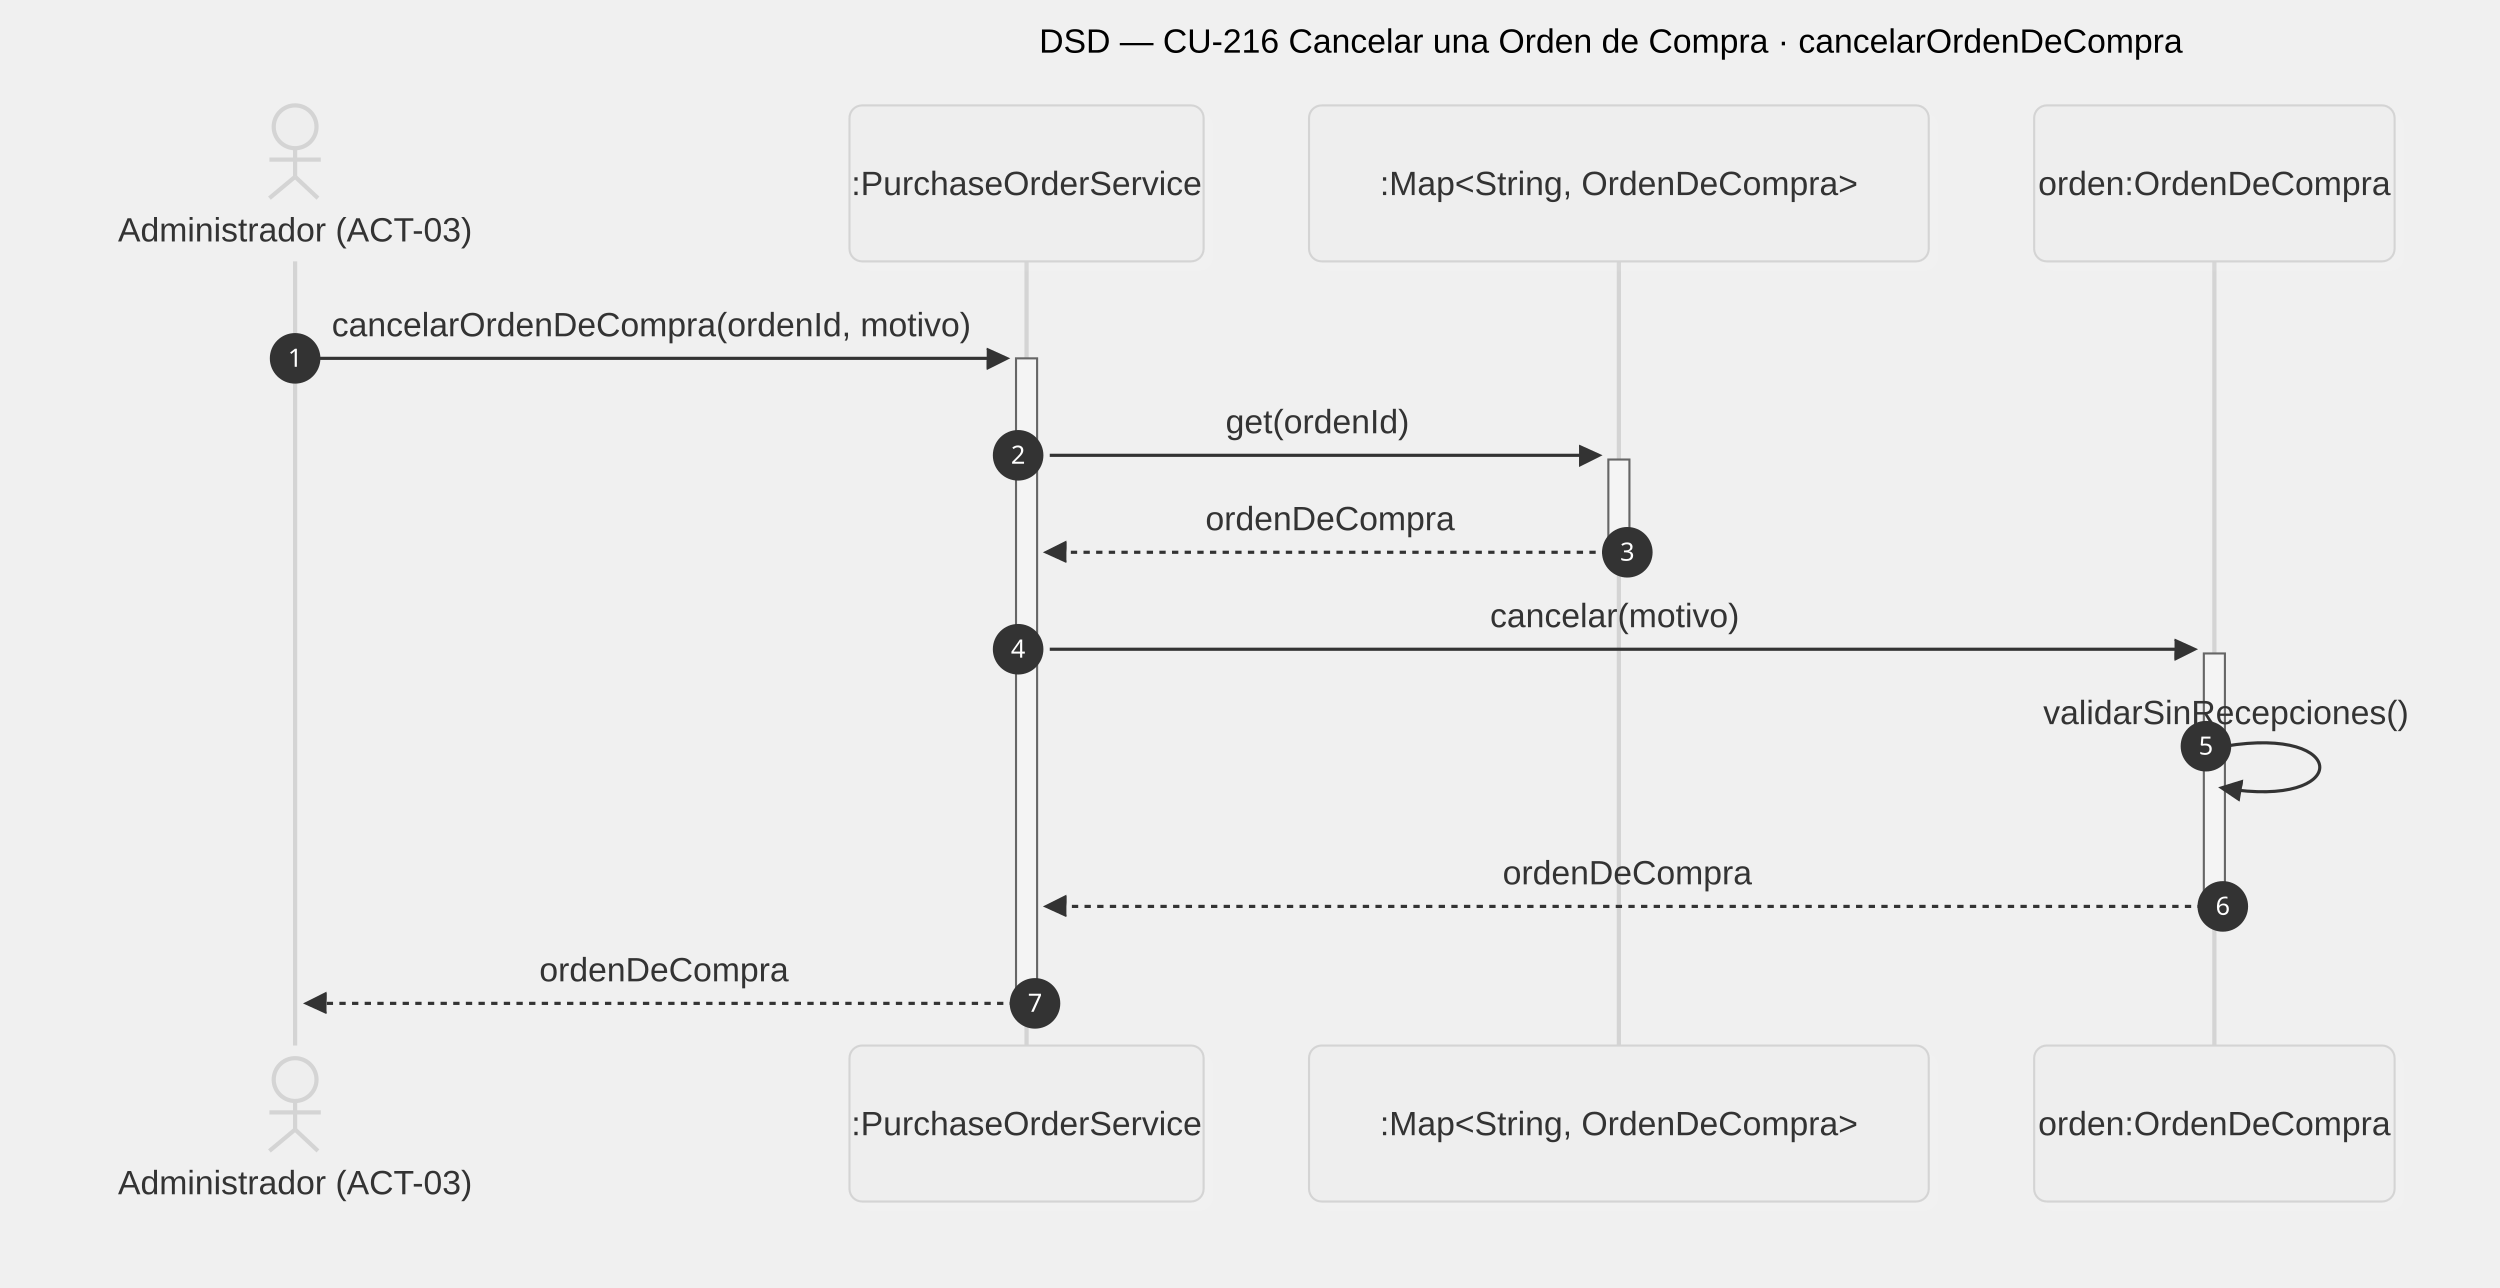
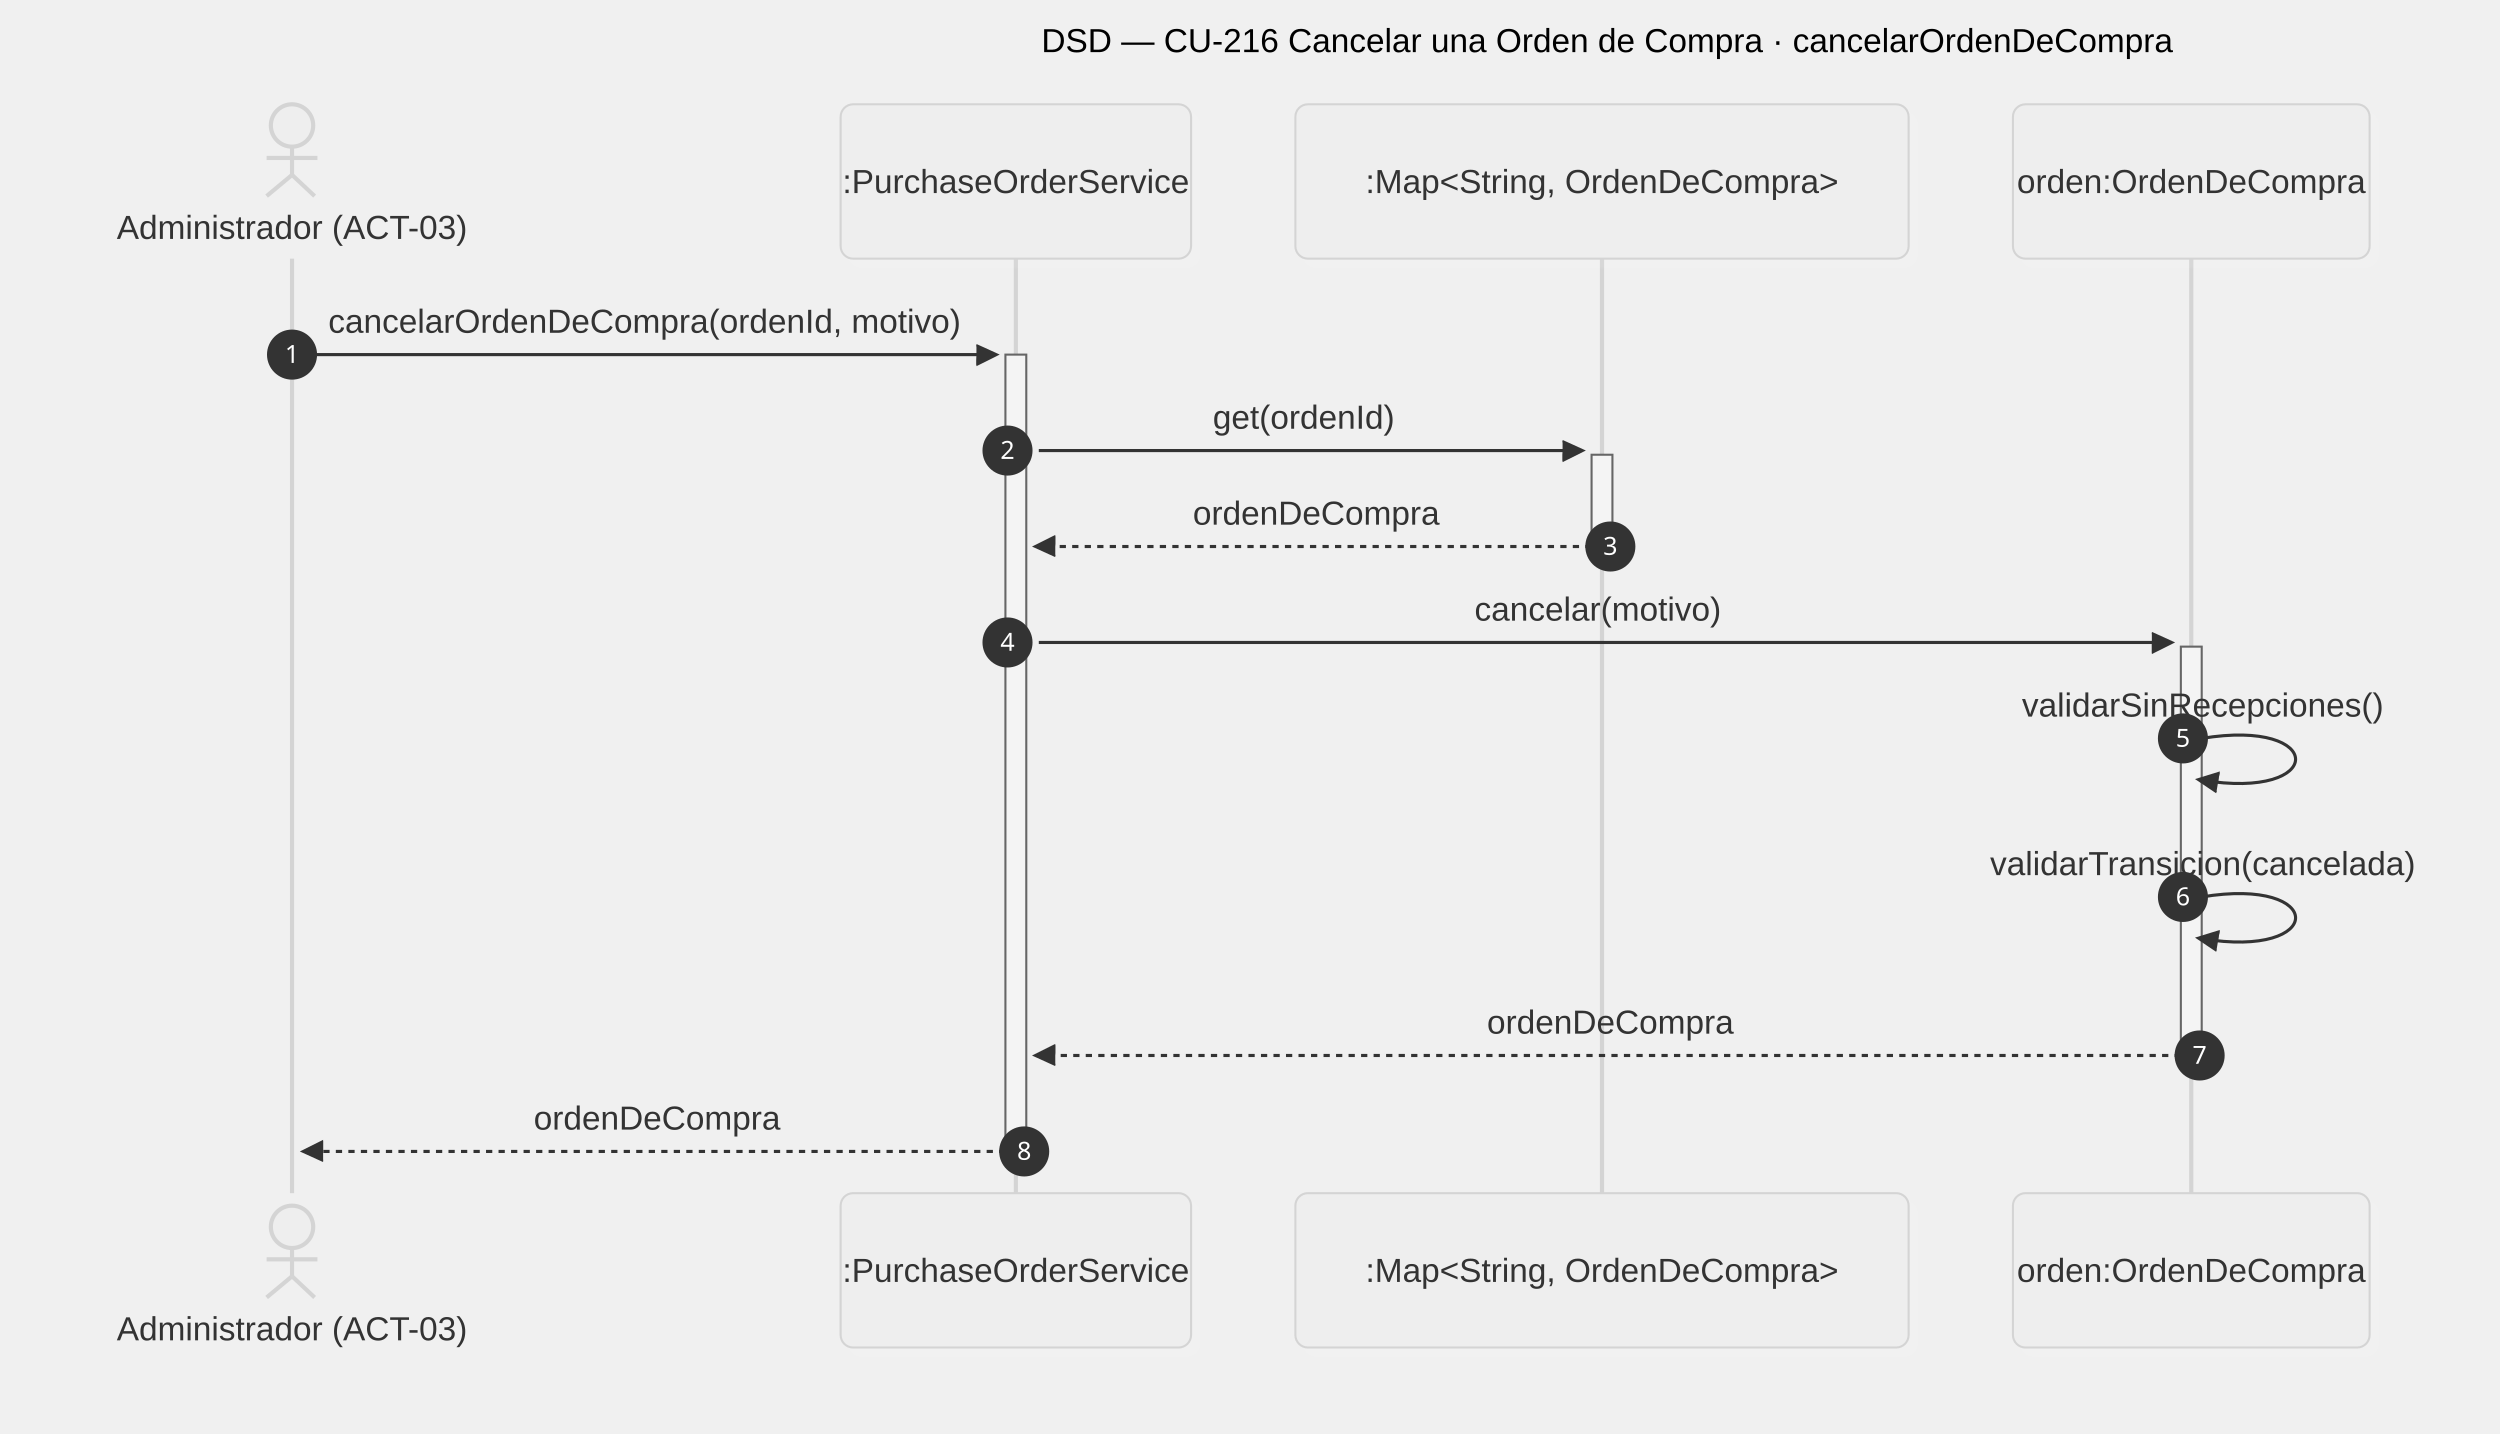
- <svg xmlns="http://www.w3.org/2000/svg" id="my-svg" width="100%" style="max-width: 1186px; background-color: white;" viewBox="-50 -50 1186 611" role="graphics-document document" aria-roledescription="sequence">
+ <svg xmlns="http://www.w3.org/2000/svg" id="my-svg" width="100%" style="max-width: 1198.5px; background-color: white;" viewBox="-50 -50 1198.5 687" role="graphics-document document" aria-roledescription="sequence">
  <g>
-     <rect x="915" y="446" fill="#eaeaea" stroke="#666" width="171" height="74" name="ORD" rx="6" ry="6" class="actor actor-bottom" data-look="neo" filter="url(#my-svg-drop-shadow)" />
-     <text x="1000.5" y="483" dominant-baseline="central" alignment-baseline="central" class="actor actor-box" style="text-anchor: middle; font-size: 16px; font-weight: 400;">
+     <rect x="915" y="522" fill="#eaeaea" stroke="#666" width="171" height="74" name="ORD" rx="6" ry="6" class="actor actor-bottom" data-look="neo" filter="url(#my-svg-drop-shadow)" />
+     <text x="1000.5" y="559" dominant-baseline="central" alignment-baseline="central" class="actor actor-box" style="text-anchor: middle; font-size: 16px; font-weight: 400;">
      <tspan x="1000.5" dy="0">orden:OrdenDeCompra</tspan>
    </text>
  </g>
  <g>
-     <rect x="571" y="446" fill="#eaeaea" stroke="#666" width="294" height="74" name="COL" rx="6" ry="6" class="actor actor-bottom" data-look="neo" filter="url(#my-svg-drop-shadow)" />
-     <text x="718" y="483" dominant-baseline="central" alignment-baseline="central" class="actor actor-box" style="text-anchor: middle; font-size: 16px; font-weight: 400;">
+     <rect x="571" y="522" fill="#eaeaea" stroke="#666" width="294" height="74" name="COL" rx="6" ry="6" class="actor actor-bottom" data-look="neo" filter="url(#my-svg-drop-shadow)" />
+     <text x="718" y="559" dominant-baseline="central" alignment-baseline="central" class="actor actor-box" style="text-anchor: middle; font-size: 16px; font-weight: 400;">
      <tspan x="718" dy="0">:Map&lt;String, OrdenDeCompra&gt;</tspan>
    </text>
  </g>
  <g>
-     <rect x="353" y="446" fill="#eaeaea" stroke="#666" width="168" height="74" name="SRV" rx="6" ry="6" class="actor actor-bottom" data-look="neo" filter="url(#my-svg-drop-shadow)" />
-     <text x="437" y="483" dominant-baseline="central" alignment-baseline="central" class="actor actor-box" style="text-anchor: middle; font-size: 16px; font-weight: 400;">
+     <rect x="353" y="522" fill="#eaeaea" stroke="#666" width="168" height="74" name="SRV" rx="6" ry="6" class="actor actor-bottom" data-look="neo" filter="url(#my-svg-drop-shadow)" />
+     <text x="437" y="559" dominant-baseline="central" alignment-baseline="central" class="actor actor-box" style="text-anchor: middle; font-size: 16px; font-weight: 400;">
      <tspan x="437" dy="0">:PurchaseOrderService</tspan>
    </text>
  </g>
  <g />
  <g>
-     <line id="actor3" x1="1000.5" y1="74" x2="1000.5" y2="446" class="actor-line 200" stroke-width="0.5px" stroke="#999" name="ORD" data-et="life-line" data-id="ORD" />
+     <line id="actor3" x1="1000.5" y1="74" x2="1000.5" y2="522" class="actor-line 200" stroke-width="0.5px" stroke="#999" name="ORD" data-et="life-line" data-id="ORD" />
    <g id="root-3" data-look="neo" data-et="participant" data-type="participant" data-id="ORD">
      <rect x="915" y="0" fill="#eaeaea" stroke="#666" width="171" height="74" name="ORD" rx="6" ry="6" class="actor actor-top" data-look="neo" filter="url(#my-svg-drop-shadow)" />
      <text x="1000.5" y="37" dominant-baseline="central" alignment-baseline="central" class="actor actor-box" style="text-anchor: middle; font-size: 16px; font-weight: 400;">
        <tspan x="1000.5" dy="0">orden:OrdenDeCompra</tspan>
      </text>
    </g>
  </g>
  <g>
-     <line id="actor2" x1="718" y1="74" x2="718" y2="446" class="actor-line 200" stroke-width="0.5px" stroke="#999" name="COL" data-et="life-line" data-id="COL" />
+     <line id="actor2" x1="718" y1="74" x2="718" y2="522" class="actor-line 200" stroke-width="0.5px" stroke="#999" name="COL" data-et="life-line" data-id="COL" />
    <g id="root-2" data-look="neo" data-et="participant" data-type="participant" data-id="COL">
      <rect x="571" y="0" fill="#eaeaea" stroke="#666" width="294" height="74" name="COL" rx="6" ry="6" class="actor actor-top" data-look="neo" filter="url(#my-svg-drop-shadow)" />
      <text x="718" y="37" dominant-baseline="central" alignment-baseline="central" class="actor actor-box" style="text-anchor: middle; font-size: 16px; font-weight: 400;">
        <tspan x="718" dy="0">:Map&lt;String, OrdenDeCompra&gt;</tspan>
      </text>
    </g>
  </g>
  <g>
-     <line id="actor1" x1="437" y1="74" x2="437" y2="446" class="actor-line 200" stroke-width="0.5px" stroke="#999" name="SRV" data-et="life-line" data-id="SRV" />
+     <line id="actor1" x1="437" y1="74" x2="437" y2="522" class="actor-line 200" stroke-width="0.5px" stroke="#999" name="SRV" data-et="life-line" data-id="SRV" />
    <g id="root-1" data-look="neo" data-et="participant" data-type="participant" data-id="SRV">
      <rect x="353" y="0" fill="#eaeaea" stroke="#666" width="168" height="74" name="SRV" rx="6" ry="6" class="actor actor-top" data-look="neo" filter="url(#my-svg-drop-shadow)" />
      <text x="437" y="37" dominant-baseline="central" alignment-baseline="central" class="actor actor-box" style="text-anchor: middle; font-size: 16px; font-weight: 400;">
        <tspan x="437" dy="0">:PurchaseOrderService</tspan>
      </text>
    </g>
  </g>
  <g>
-     <line id="actor0" x1="90" y1="74" x2="90" y2="446" class="actor-line 200" stroke-width="0.5px" stroke="#999" name="ADM" data-et="life-line" data-id="ADM" />
+     <line id="actor0" x1="90" y1="74" x2="90" y2="522" class="actor-line 200" stroke-width="0.5px" stroke="#999" name="ADM" data-et="life-line" data-id="ADM" />
  </g>
  <style>#my-svg{font-family:"trebuchet ms",verdana,arial,sans-serif;font-size:16px;fill:#000000;}@keyframes edge-animation-frame{from{stroke-dashoffset:0;}}@keyframes dash{to{stroke-dashoffset:0;}}#my-svg .edge-animation-slow{stroke-dasharray:9,5!important;stroke-dashoffset:900;animation:dash 50s linear infinite;stroke-linecap:round;}#my-svg .edge-animation-fast{stroke-dasharray:9,5!important;stroke-dashoffset:900;animation:dash 20s linear infinite;stroke-linecap:round;}#my-svg .error-icon{fill:#552222;}#my-svg .error-text{fill:#552222;stroke:#552222;}#my-svg .edge-thickness-normal{stroke-width:1px;}#my-svg .edge-thickness-thick{stroke-width:3.5px;}#my-svg .edge-pattern-solid{stroke-dasharray:0;}#my-svg .edge-thickness-invisible{stroke-width:0;fill:none;}#my-svg .edge-pattern-dashed{stroke-dasharray:3;}#my-svg .edge-pattern-dotted{stroke-dasharray:2;}#my-svg .marker{fill:#666;stroke:#666;}#my-svg .marker.cross{stroke:#666;}#my-svg svg{font-family:"trebuchet ms",verdana,arial,sans-serif;font-size:16px;}#my-svg p{margin:0;}#my-svg .actor{stroke:hsl(0, 0%, 83%);fill:#eee;stroke-width:1;}#my-svg rect.actor.outer-path[data-look="neo"]{filter:drop-shadow( 1px 2px 2px rgba(185,185,185,1));}#my-svg rect.note[data-look="neo"]{stroke:#999;fill:#666;filter:drop-shadow( 1px 2px 2px rgba(185,185,185,1));}#my-svg text.actor&gt;tspan{fill:#333;stroke:none;}#my-svg .actor-line{stroke:hsl(0, 0%, 83%);}#my-svg .innerArc{stroke-width:1.5;stroke-dasharray:none;}#my-svg .messageLine0{stroke-width:1.5;stroke-dasharray:none;stroke:#333;}#my-svg .messageLine1{stroke-width:1.5;stroke-dasharray:2,2;stroke:#333;}#my-svg [id$="-arrowhead"] path{fill:#333;stroke:#333;}#my-svg .sequenceNumber{fill:white;}#my-svg [id$="-sequencenumber"]{fill:#333;}#my-svg [id$="-crosshead"] path{fill:#333;stroke:#333;}#my-svg .messageText{fill:#333;stroke:none;}#my-svg .labelBox{stroke:hsl(0, 0%, 83%);fill:#eee;filter:drop-shadow( 1px 2px 2px rgba(185,185,185,1));}#my-svg .labelText,#my-svg .labelText&gt;tspan{fill:#333;stroke:none;}#my-svg .loopText,#my-svg .loopText&gt;tspan{fill:#333;stroke:none;}#my-svg .sectionTitle,#my-svg .sectionTitle&gt;tspan{fill:#333;stroke:none;}#my-svg .loopLine{stroke-width:2px;stroke-dasharray:2,2;stroke:hsl(0, 0%, 83%);fill:hsl(0, 0%, 83%);}#my-svg .note{stroke:#999;fill:#666;}#my-svg .noteText,#my-svg .noteText&gt;tspan{fill:#fff;stroke:none;}#my-svg .activation0{fill:#f4f4f4;stroke:#666;}#my-svg .activation1{fill:#f4f4f4;stroke:#666;}#my-svg .activation2{fill:#f4f4f4;stroke:#666;}#my-svg .actorPopupMenu{position:absolute;}#my-svg .actorPopupMenuPanel{position:absolute;fill:#eee;box-shadow:0px 8px 16px 0px rgba(0,0,0,0.2);filter:drop-shadow(3px 5px 2px rgb(0 0 0 / 0.4));}#my-svg .actor-man circle,#my-svg line{fill:#eee;stroke-width:2px;}#my-svg g rect.rect{filter:drop-shadow( 1px 2px 2px rgba(185,185,185,1));stroke:#999;}#my-svg .node .neo-node{stroke:#999;}#my-svg [data-look="neo"].node rect,#my-svg [data-look="neo"].cluster rect,#my-svg [data-look="neo"].node polygon{stroke:url(#my-svg-gradient);filter:drop-shadow( 1px 2px 2px rgba(185,185,185,1));}#my-svg [data-look="neo"].swimlane.cluster rect{filter:none;}#my-svg [data-look="neo"].node path{stroke:url(#my-svg-gradient);stroke-width:1px;}#my-svg [data-look="neo"].node .outer-path{filter:drop-shadow( 1px 2px 2px rgba(185,185,185,1));}#my-svg [data-look="neo"].node .neo-line path{stroke:#999;filter:none;}#my-svg [data-look="neo"].node circle{stroke:url(#my-svg-gradient);filter:drop-shadow( 1px 2px 2px rgba(185,185,185,1));}#my-svg [data-look="neo"].node circle .state-start{fill:#000000;}#my-svg [data-look="neo"].icon-shape .icon{fill:url(#my-svg-gradient);filter:drop-shadow( 1px 2px 2px rgba(185,185,185,1));}#my-svg [data-look="neo"].icon-shape .icon-neo path{stroke:url(#my-svg-gradient);filter:drop-shadow( 1px 2px 2px rgba(185,185,185,1));}#my-svg :root{--mermaid-font-family:"trebuchet ms",verdana,arial,sans-serif;}</style>
  <g />
  <defs>
    <symbol id="my-svg-computer" width="24" height="24">
      <path transform="scale(.5)" d="M2 2v13h20v-13h-20zm18 11h-16v-9h16v9zm-10.228 6l.466-1h3.524l.467 1h-4.457zm14.228 3h-24l2-6h2.104l-1.33 4h18.45l-1.297-4h2.073l2 6zm-5-10h-14v-7h14v7z" />
    </symbol>
  </defs>
  <defs>
    <symbol id="my-svg-database" fill-rule="evenodd" clip-rule="evenodd">
      <path transform="scale(.5)" d="M12.258.001l.256.004.255.005.253.008.251.01.249.012.247.015.246.016.242.019.241.02.239.023.236.024.233.027.231.028.229.031.225.032.223.034.22.036.217.038.214.04.211.041.208.043.205.045.201.046.198.048.194.05.191.051.187.053.183.054.18.056.175.057.172.059.168.06.163.061.16.063.155.064.15.066.074.033.073.033.071.034.07.034.069.035.068.035.067.035.066.035.064.036.064.036.062.036.06.036.06.037.058.037.058.037.055.038.055.038.053.038.052.038.051.039.05.039.048.039.047.039.045.04.044.04.043.04.041.04.04.041.039.041.037.041.036.041.034.041.033.042.032.042.03.042.029.042.027.042.026.043.024.043.023.043.021.043.02.043.018.044.017.043.015.044.013.044.012.044.011.045.009.044.007.045.006.045.004.045.002.045.001.045v17l-.001.045-.002.045-.004.045-.006.045-.007.045-.009.044-.011.045-.012.044-.013.044-.015.044-.017.043-.018.044-.02.043-.021.043-.023.043-.024.043-.026.043-.027.042-.029.042-.03.042-.032.042-.033.042-.034.041-.036.041-.037.041-.039.041-.04.041-.041.04-.043.04-.044.04-.045.04-.047.039-.048.039-.05.039-.051.039-.052.038-.053.038-.055.038-.055.038-.058.037-.058.037-.06.037-.06.036-.062.036-.064.036-.064.036-.066.035-.067.035-.068.035-.069.035-.07.034-.071.034-.073.033-.074.033-.15.066-.155.064-.16.063-.163.061-.168.06-.172.059-.175.057-.18.056-.183.054-.187.053-.191.051-.194.05-.198.048-.201.046-.205.045-.208.043-.211.041-.214.04-.217.038-.22.036-.223.034-.225.032-.229.031-.231.028-.233.027-.236.024-.239.023-.241.02-.242.019-.246.016-.247.015-.249.012-.251.01-.253.008-.255.005-.256.004-.258.001-.258-.001-.256-.004-.255-.005-.253-.008-.251-.01-.249-.012-.247-.015-.245-.016-.243-.019-.241-.02-.238-.023-.236-.024-.234-.027-.231-.028-.228-.031-.226-.032-.223-.034-.22-.036-.217-.038-.214-.04-.211-.041-.208-.043-.204-.045-.201-.046-.198-.048-.195-.05-.19-.051-.187-.053-.184-.054-.179-.056-.176-.057-.172-.059-.167-.06-.164-.061-.159-.063-.155-.064-.151-.066-.074-.033-.072-.033-.072-.034-.07-.034-.069-.035-.068-.035-.067-.035-.066-.035-.064-.036-.063-.036-.062-.036-.061-.036-.06-.037-.058-.037-.057-.037-.056-.038-.055-.038-.053-.038-.052-.038-.051-.039-.049-.039-.049-.039-.046-.039-.046-.04-.044-.04-.043-.04-.041-.04-.04-.041-.039-.041-.037-.041-.036-.041-.034-.041-.033-.042-.032-.042-.03-.042-.029-.042-.027-.042-.026-.043-.024-.043-.023-.043-.021-.043-.02-.043-.018-.044-.017-.043-.015-.044-.013-.044-.012-.044-.011-.045-.009-.044-.007-.045-.006-.045-.004-.045-.002-.045-.001-.045v-17l.001-.045.002-.045.004-.045.006-.045.007-.045.009-.044.011-.045.012-.044.013-.044.015-.044.017-.043.018-.044.02-.043.021-.043.023-.043.024-.043.026-.043.027-.042.029-.042.03-.042.032-.042.033-.042.034-.041.036-.041.037-.041.039-.041.04-.041.041-.04.043-.04.044-.04.046-.04.046-.039.049-.039.049-.039.051-.039.052-.038.053-.038.055-.038.056-.038.057-.037.058-.037.06-.037.061-.036.062-.036.063-.036.064-.036.066-.035.067-.035.068-.035.069-.035.07-.034.072-.034.072-.033.074-.033.151-.066.155-.064.159-.063.164-.061.167-.06.172-.059.176-.057.179-.056.184-.054.187-.053.19-.051.195-.05.198-.048.201-.046.204-.045.208-.043.211-.041.214-.04.217-.038.22-.036.223-.034.226-.032.228-.031.231-.028.234-.027.236-.024.238-.023.241-.02.243-.019.245-.016.247-.015.249-.012.251-.01.253-.008.255-.005.256-.004.258-.001.258.001zm-9.258 20.499v.01l.001.021.003.021.004.022.005.021.006.022.007.022.009.023.01.022.011.023.012.023.013.023.015.023.016.024.017.023.018.024.019.024.021.024.022.025.023.024.024.025.052.049.056.05.061.051.066.051.07.051.075.051.079.052.084.052.088.052.092.052.097.052.102.051.105.052.11.052.114.051.119.051.123.051.127.05.131.05.135.05.139.048.144.049.147.047.152.047.155.047.16.045.163.045.167.043.171.043.176.041.178.041.183.039.187.039.19.037.194.035.197.035.202.033.204.031.209.03.212.029.216.027.219.025.222.024.226.021.23.02.233.018.236.016.24.015.243.012.246.01.249.008.253.005.256.004.259.001.26-.001.257-.004.254-.005.25-.008.247-.011.244-.012.241-.014.237-.016.233-.018.231-.021.226-.021.224-.024.22-.026.216-.027.212-.028.21-.031.205-.031.202-.034.198-.034.194-.036.191-.037.187-.039.183-.04.179-.04.175-.042.172-.043.168-.044.163-.045.16-.046.155-.046.152-.047.148-.048.143-.049.139-.049.136-.05.131-.05.126-.05.123-.051.118-.052.114-.051.11-.052.106-.052.101-.052.096-.052.092-.052.088-.053.083-.051.079-.052.074-.052.07-.051.065-.051.06-.051.056-.05.051-.05.023-.024.023-.025.021-.024.02-.024.019-.024.018-.024.017-.024.015-.023.014-.024.013-.023.012-.023.01-.023.01-.022.008-.022.006-.022.006-.022.004-.022.004-.021.001-.021.001-.021v-4.127l-.077.055-.08.053-.083.054-.085.053-.087.052-.09.052-.093.051-.095.05-.097.05-.1.049-.102.049-.105.048-.106.047-.109.047-.111.046-.114.045-.115.045-.118.044-.12.043-.122.042-.124.042-.126.041-.128.04-.13.04-.132.038-.134.038-.135.037-.138.037-.139.035-.142.035-.143.034-.144.033-.147.032-.148.031-.15.03-.151.03-.153.029-.154.027-.156.027-.158.026-.159.025-.161.024-.162.023-.163.022-.165.021-.166.02-.167.019-.169.018-.169.017-.171.016-.173.015-.173.014-.175.013-.175.012-.177.011-.178.01-.179.008-.179.008-.181.006-.182.005-.182.004-.184.003-.184.002h-.37l-.184-.002-.184-.003-.182-.004-.182-.005-.181-.006-.179-.008-.179-.008-.178-.01-.176-.011-.176-.012-.175-.013-.173-.014-.172-.015-.171-.016-.17-.017-.169-.018-.167-.019-.166-.02-.165-.021-.163-.022-.162-.023-.161-.024-.159-.025-.157-.026-.156-.027-.155-.027-.153-.029-.151-.03-.15-.03-.148-.031-.146-.032-.145-.033-.143-.034-.141-.035-.14-.035-.137-.037-.136-.037-.134-.038-.132-.038-.13-.04-.128-.04-.126-.041-.124-.042-.122-.042-.12-.044-.117-.043-.116-.045-.113-.045-.112-.046-.109-.047-.106-.047-.105-.048-.102-.049-.1-.049-.097-.05-.095-.05-.093-.052-.09-.051-.087-.052-.085-.053-.083-.054-.08-.054-.077-.054v4.127zm0-5.654v.011l.001.021.003.021.004.021.005.022.006.022.007.022.009.022.01.022.011.023.012.023.013.023.015.024.016.023.017.024.018.024.019.024.021.024.022.024.023.025.024.024.052.05.056.05.061.05.066.051.07.051.075.052.079.051.084.052.088.052.092.052.097.052.102.052.105.052.11.051.114.051.119.052.123.05.127.051.131.05.135.049.139.049.144.048.147.048.152.047.155.046.16.045.163.045.167.044.171.042.176.042.178.04.183.04.187.038.19.037.194.036.197.034.202.033.204.032.209.03.212.028.216.027.219.025.222.024.226.022.23.02.233.018.236.016.24.014.243.012.246.01.249.008.253.006.256.003.259.001.26-.001.257-.003.254-.006.25-.008.247-.01.244-.012.241-.015.237-.016.233-.018.231-.02.226-.022.224-.024.22-.025.216-.027.212-.029.21-.03.205-.032.202-.033.198-.035.194-.036.191-.037.187-.039.183-.039.179-.041.175-.042.172-.043.168-.044.163-.045.16-.045.155-.047.152-.047.148-.048.143-.048.139-.05.136-.049.131-.05.126-.051.123-.051.118-.051.114-.052.11-.052.106-.052.101-.052.096-.052.092-.052.088-.052.083-.052.079-.052.074-.051.07-.052.065-.051.06-.05.056-.051.051-.049.023-.025.023-.024.021-.025.02-.024.019-.024.018-.024.017-.024.015-.023.014-.023.013-.024.012-.022.01-.023.01-.023.008-.022.006-.022.006-.022.004-.021.004-.022.001-.021.001-.021v-4.139l-.077.054-.08.054-.083.054-.085.052-.087.053-.09.051-.093.051-.095.051-.097.05-.1.049-.102.049-.105.048-.106.047-.109.047-.111.046-.114.045-.115.044-.118.044-.12.044-.122.042-.124.042-.126.041-.128.04-.13.039-.132.039-.134.038-.135.037-.138.036-.139.036-.142.035-.143.033-.144.033-.147.033-.148.031-.15.03-.151.03-.153.028-.154.028-.156.027-.158.026-.159.025-.161.024-.162.023-.163.022-.165.021-.166.02-.167.019-.169.018-.169.017-.171.016-.173.015-.173.014-.175.013-.175.012-.177.011-.178.009-.179.009-.179.007-.181.007-.182.005-.182.004-.184.003-.184.002h-.37l-.184-.002-.184-.003-.182-.004-.182-.005-.181-.007-.179-.007-.179-.009-.178-.009-.176-.011-.176-.012-.175-.013-.173-.014-.172-.015-.171-.016-.17-.017-.169-.018-.167-.019-.166-.02-.165-.021-.163-.022-.162-.023-.161-.024-.159-.025-.157-.026-.156-.027-.155-.028-.153-.028-.151-.03-.15-.03-.148-.031-.146-.033-.145-.033-.143-.033-.141-.035-.14-.036-.137-.036-.136-.037-.134-.038-.132-.039-.13-.039-.128-.04-.126-.041-.124-.042-.122-.043-.12-.043-.117-.044-.116-.044-.113-.046-.112-.046-.109-.046-.106-.047-.105-.048-.102-.049-.1-.049-.097-.05-.095-.051-.093-.051-.09-.051-.087-.053-.085-.052-.083-.054-.08-.054-.077-.054v4.139zm0-5.666v.011l.001.02.003.022.004.021.005.022.006.021.007.022.009.023.01.022.011.023.012.023.013.023.015.023.016.024.017.024.018.023.019.024.021.025.022.024.023.024.024.025.052.05.056.05.061.05.066.051.07.051.075.052.079.051.084.052.088.052.092.052.097.052.102.052.105.051.11.052.114.051.119.051.123.051.127.05.131.05.135.05.139.049.144.048.147.048.152.047.155.046.16.045.163.045.167.043.171.043.176.042.178.04.183.04.187.038.19.037.194.036.197.034.202.033.204.032.209.03.212.028.216.027.219.025.222.024.226.021.23.02.233.018.236.017.24.014.243.012.246.01.249.008.253.006.256.003.259.001.26-.001.257-.003.254-.006.25-.008.247-.01.244-.013.241-.014.237-.016.233-.018.231-.02.226-.022.224-.024.22-.025.216-.027.212-.029.21-.03.205-.032.202-.033.198-.035.194-.036.191-.037.187-.039.183-.039.179-.041.175-.042.172-.043.168-.044.163-.045.16-.045.155-.047.152-.047.148-.048.143-.049.139-.049.136-.049.131-.051.126-.05.123-.051.118-.052.114-.051.11-.052.106-.052.101-.052.096-.052.092-.052.088-.052.083-.052.079-.052.074-.052.07-.051.065-.051.06-.051.056-.05.051-.049.023-.025.023-.025.021-.024.02-.024.019-.024.018-.024.017-.024.015-.023.014-.024.013-.023.012-.023.01-.022.01-.023.008-.022.006-.022.006-.022.004-.022.004-.021.001-.021.001-.021v-4.153l-.077.054-.08.054-.083.053-.085.053-.087.053-.09.051-.093.051-.095.051-.097.05-.1.049-.102.048-.105.048-.106.048-.109.046-.111.046-.114.046-.115.044-.118.044-.12.043-.122.043-.124.042-.126.041-.128.04-.13.039-.132.039-.134.038-.135.037-.138.036-.139.036-.142.034-.143.034-.144.033-.147.032-.148.032-.15.03-.151.03-.153.028-.154.028-.156.027-.158.026-.159.024-.161.024-.162.023-.163.023-.165.021-.166.02-.167.019-.169.018-.169.017-.171.016-.173.015-.173.014-.175.013-.175.012-.177.01-.178.01-.179.009-.179.007-.181.006-.182.006-.182.004-.184.003-.184.001-.185.001-.185-.001-.184-.001-.184-.003-.182-.004-.182-.006-.181-.006-.179-.007-.179-.009-.178-.01-.176-.01-.176-.012-.175-.013-.173-.014-.172-.015-.171-.016-.17-.017-.169-.018-.167-.019-.166-.02-.165-.021-.163-.023-.162-.023-.161-.024-.159-.024-.157-.026-.156-.027-.155-.028-.153-.028-.151-.03-.15-.03-.148-.032-.146-.032-.145-.033-.143-.034-.141-.034-.14-.036-.137-.036-.136-.037-.134-.038-.132-.039-.13-.039-.128-.041-.126-.041-.124-.041-.122-.043-.12-.043-.117-.044-.116-.044-.113-.046-.112-.046-.109-.046-.106-.048-.105-.048-.102-.048-.1-.05-.097-.049-.095-.051-.093-.051-.09-.052-.087-.052-.085-.053-.083-.053-.08-.054-.077-.054v4.153zm8.74-8.179l-.257.004-.254.005-.25.008-.247.011-.244.012-.241.014-.237.016-.233.018-.231.021-.226.022-.224.023-.22.026-.216.027-.212.028-.21.031-.205.032-.202.033-.198.034-.194.036-.191.038-.187.038-.183.04-.179.041-.175.042-.172.043-.168.043-.163.045-.16.046-.155.046-.152.048-.148.048-.143.048-.139.049-.136.05-.131.05-.126.051-.123.051-.118.051-.114.052-.11.052-.106.052-.101.052-.096.052-.092.052-.088.052-.083.052-.079.052-.074.051-.07.052-.065.051-.06.05-.056.05-.051.05-.023.025-.023.024-.021.024-.02.025-.019.024-.018.024-.017.023-.015.024-.014.023-.013.023-.012.023-.01.023-.01.022-.008.022-.006.023-.006.021-.004.022-.004.021-.001.021-.001.021.001.021.001.021.004.021.004.022.006.021.006.023.008.022.01.022.01.023.012.023.013.023.014.023.015.024.017.023.018.024.019.024.02.025.021.024.023.024.023.025.051.05.056.05.06.05.065.051.07.052.074.051.079.052.083.052.088.052.092.052.096.052.101.052.106.052.11.052.114.052.118.051.123.051.126.051.131.05.136.05.139.049.143.048.148.048.152.048.155.046.16.046.163.045.168.043.172.043.175.042.179.041.183.04.187.038.191.038.194.036.198.034.202.033.205.032.21.031.212.028.216.027.22.026.224.023.226.022.231.021.233.018.237.016.241.014.244.012.247.011.25.008.254.005.257.004.26.001.26-.001.257-.004.254-.005.25-.008.247-.011.244-.012.241-.014.237-.016.233-.018.231-.021.226-.022.224-.023.22-.026.216-.027.212-.028.21-.031.205-.032.202-.033.198-.034.194-.036.191-.038.187-.038.183-.04.179-.041.175-.042.172-.043.168-.043.163-.045.16-.046.155-.046.152-.048.148-.048.143-.048.139-.049.136-.05.131-.05.126-.051.123-.051.118-.051.114-.052.11-.052.106-.052.101-.052.096-.052.092-.052.088-.052.083-.052.079-.052.074-.051.07-.052.065-.051.06-.05.056-.05.051-.05.023-.025.023-.024.021-.024.02-.025.019-.024.018-.024.017-.023.015-.024.014-.023.013-.023.012-.023.01-.023.01-.022.008-.022.006-.023.006-.021.004-.022.004-.021.001-.021.001-.021-.001-.021-.001-.021-.004-.021-.004-.022-.006-.021-.006-.023-.008-.022-.01-.022-.01-.023-.012-.023-.013-.023-.014-.023-.015-.024-.017-.023-.018-.024-.019-.024-.02-.025-.021-.024-.023-.024-.023-.025-.051-.05-.056-.05-.06-.05-.065-.051-.07-.052-.074-.051-.079-.052-.083-.052-.088-.052-.092-.052-.096-.052-.101-.052-.106-.052-.11-.052-.114-.052-.118-.051-.123-.051-.126-.051-.131-.05-.136-.05-.139-.049-.143-.048-.148-.048-.152-.048-.155-.046-.16-.046-.163-.045-.168-.043-.172-.043-.175-.042-.179-.041-.183-.04-.187-.038-.191-.038-.194-.036-.198-.034-.202-.033-.205-.032-.21-.031-.212-.028-.216-.027-.22-.026-.224-.023-.226-.022-.231-.021-.233-.018-.237-.016-.241-.014-.244-.012-.247-.011-.25-.008-.254-.005-.257-.004-.26-.001-.26.001z" />
    </symbol>
  </defs>
  <defs>
    <symbol id="my-svg-clock" width="24" height="24">
      <path transform="scale(.5)" d="M12 2c5.514 0 10 4.486 10 10s-4.486 10-10 10-10-4.486-10-10 4.486-10 10-10zm0-2c-6.627 0-12 5.373-12 12s5.373 12 12 12 12-5.373 12-12-5.373-12-12-12zm5.848 12.459c.202.038.202.333.001.372-1.907.361-6.045 1.111-6.547 1.111-.719 0-1.301-.582-1.301-1.301 0-.512.77-5.447 1.125-7.445.034-.192.312-.181.343.014l.985 6.238 5.394 1.011z" />
    </symbol>
  </defs>
  <defs>
    <marker id="my-svg-arrowhead" refX="7.9" refY="5" markerUnits="userSpaceOnUse" markerWidth="12" markerHeight="12" orient="auto-start-reverse">
      <path d="M -1 0 L 10 5 L 0 10 z" />
    </marker>
  </defs>
  <defs>
    <marker id="my-svg-crosshead" markerWidth="15" markerHeight="8" orient="auto" refX="4" refY="4.5">
      <path fill="none" stroke="#000000" stroke-width="1pt" d="M 1,2 L 6,7 M 6,2 L 1,7" style="stroke-dasharray: 0, 0;" />
    </marker>
  </defs>
  <defs>
    <marker id="my-svg-filled-head" refX="15.5" refY="7" markerWidth="20" markerHeight="28" orient="auto">
      <path d="M 18,7 L9,13 L14,7 L9,1 Z" />
    </marker>
  </defs>
  <defs>
    <marker id="my-svg-sequencenumber" refX="15" refY="15" markerWidth="60" markerHeight="40" orient="auto">
      <circle cx="15" cy="15" r="6" />
    </marker>
  </defs>
  <defs>
    <marker id="my-svg-solidTopArrowHead" refX="7.9" refY="7.25" markerUnits="userSpaceOnUse" markerWidth="12" markerHeight="12" orient="auto-start-reverse">
      <path d="M 0 0 L 10 8 L 0 8 z" />
    </marker>
  </defs>
  <defs>
    <marker id="my-svg-solidBottomArrowHead" refX="7.9" refY="0.75" markerUnits="userSpaceOnUse" markerWidth="12" markerHeight="12" orient="auto-start-reverse">
      <path d="M 0 0 L 10 0 L 0 8 z" />
    </marker>
  </defs>
  <defs>
    <marker id="my-svg-stickTopArrowHead" refX="7.5" refY="7" markerUnits="userSpaceOnUse" markerWidth="12" markerHeight="12" orient="auto-start-reverse">
      <path d="M 0 0 L 7 7" stroke="black" stroke-width="1.5" fill="none" />
    </marker>
  </defs>
  <defs>
    <marker id="my-svg-stickBottomArrowHead" refX="7.5" refY="0" markerUnits="userSpaceOnUse" markerWidth="12" markerHeight="12" orient="auto-start-reverse">
      <path d="M 0 7 L 7 0" stroke="black" stroke-width="1.5" fill="none" />
    </marker>
  </defs>
  <defs>
    <filter id="my-svg-drop-shadow" height="130%" width="130%">
      <feDropShadow dx="4" dy="4" stdDeviation="0" flood-opacity="0.06" flood-color="#FFFFFF" />
    </filter>
  </defs>
  <g>
-     <rect x="432" y="120" fill="#EDF2AE" stroke="#666" width="10" height="306" class="activation0" data-look="neo" />
+     <rect x="432" y="120" fill="#EDF2AE" stroke="#666" width="10" height="382" class="activation0" data-look="neo" />
  </g>
  <g>
    <rect x="713" y="168" fill="#EDF2AE" stroke="#666" width="10" height="44" class="activation0" data-look="neo" />
  </g>
  <g>
-     <rect x="995.5" y="260" fill="#EDF2AE" stroke="#666" width="10" height="120" class="activation0" data-look="neo" />
+     <rect x="995.5" y="260" fill="#EDF2AE" stroke="#666" width="10" height="196" class="activation0" data-look="neo" />
  </g>
  <g class="actor-man actor-top" name="ADM" data-et="participant" data-type="actor" data-id="ADM" style="stroke: rgb(212, 212, 212);">
    <line id="actor-man-torso0" x1="90" y1="20.308" x2="90" y2="33.846" />
    <line id="actor-man-arms0" x1="77.815" y1="25.723" x2="102.185" y2="25.723" />
    <line x1="77.815" y1="44" x2="90" y2="33.846" />
    <line x1="90" y1="33.846" x2="100.831" y2="44" />
    <circle cx="90" cy="10.154" r="10.154" width="180" height="74" />
    <text x="90" y="59" dominant-baseline="central" alignment-baseline="central" class="actor actor-man" style="text-anchor: middle; font-size: 16px; font-weight: 400;">
      <tspan x="90" dy="0">Administrador (ACT-03)</tspan>
    </text>
  </g>
  <text x="259" y="89" text-anchor="middle" dominant-baseline="middle" alignment-baseline="middle" class="messageText" dy="1em" style="font-size: 16px; font-weight: 400;">cancelarOrdenDeCompra(ordenId, motivo)</text>
  <line x1="97" y1="120" x2="426" y2="120" class="messageLine0" data-et="message" data-id="i1" data-from="ADM" data-to="SRV" stroke-width="2" stroke="none" marker-end="url(#my-svg-arrowhead)" style="fill: none;" />
  <line x1="90" y1="120" x2="90" y2="120" stroke-width="0" marker-start="url(#my-svg-sequencenumber)" />
  <text x="90" y="124" font-family="sans-serif" font-size="12px" text-anchor="middle" class="sequenceNumber">1</text>
  <text x="575" y="135" text-anchor="middle" dominant-baseline="middle" alignment-baseline="middle" class="messageText" dy="1em" style="font-size: 16px; font-weight: 400;">get(ordenId)</text>
  <line x1="448" y1="166" x2="707" y2="166" class="messageLine0" data-et="message" data-id="i3" data-from="SRV" data-to="COL" stroke-width="2" stroke="none" marker-end="url(#my-svg-arrowhead)" style="fill: none;" />
  <line x1="433" y1="166" x2="433" y2="166" stroke-width="0" marker-start="url(#my-svg-sequencenumber)" />
  <text x="433" y="170" font-family="sans-serif" font-size="12px" text-anchor="middle" class="sequenceNumber">2</text>
  <text x="581" y="181" text-anchor="middle" dominant-baseline="middle" alignment-baseline="middle" class="messageText" dy="1em" style="font-size: 16px; font-weight: 400;">ordenDeCompra</text>
  <line x1="719" y1="212" x2="448" y2="212" class="messageLine1" data-et="message" data-id="i5" data-from="COL" data-to="SRV" stroke-width="2" stroke="none" marker-end="url(#my-svg-arrowhead)" style="stroke-dasharray: 3, 3; fill: none;" />
  <line x1="722" y1="212" x2="722" y2="212" stroke-width="0" marker-start="url(#my-svg-sequencenumber)" />
  <text x="722" y="216" font-family="sans-serif" font-size="12px" text-anchor="middle" class="sequenceNumber">3</text>
  <text x="716" y="227" text-anchor="middle" dominant-baseline="middle" alignment-baseline="middle" class="messageText" dy="1em" style="font-size: 16px; font-weight: 400;">cancelar(motivo)</text>
  <line x1="448" y1="258" x2="989.5" y2="258" class="messageLine0" data-et="message" data-id="i7" data-from="SRV" data-to="ORD" stroke-width="2" stroke="none" marker-end="url(#my-svg-arrowhead)" style="fill: none;" />
  <line x1="433" y1="258" x2="433" y2="258" stroke-width="0" marker-start="url(#my-svg-sequencenumber)" />
  <text x="433" y="262" font-family="sans-serif" font-size="12px" text-anchor="middle" class="sequenceNumber">4</text>
  <text x="1006" y="273" text-anchor="middle" dominant-baseline="middle" alignment-baseline="middle" class="messageText" dy="1em" style="font-size: 16px; font-weight: 400;">validarSinRecepciones()</text>
  <path d="M 1005.5,304 C 1065.5,294 1065.5,334 1005.5,324" class="messageLine0" data-et="message" data-id="i9" data-from="ORD" data-to="ORD" stroke-width="2" stroke="none" marker-end="url(#my-svg-arrowhead)" x1="1011.5" style="fill: none;" />
  <line x1="996.5" y1="304" x2="996.5" y2="304" stroke-width="0" marker-start="url(#my-svg-sequencenumber)" />
  <text x="996.5" y="308" font-family="sans-serif" font-size="12px" text-anchor="middle" class="sequenceNumber">5</text>
-   <text x="722" y="349" text-anchor="middle" dominant-baseline="middle" alignment-baseline="middle" class="messageText" dy="1em" style="font-size: 16px; font-weight: 400;">ordenDeCompra</text>
-   <line x1="1001.5" y1="380" x2="448" y2="380" class="messageLine1" data-et="message" data-id="i10" data-from="ORD" data-to="SRV" stroke-width="2" stroke="none" marker-end="url(#my-svg-arrowhead)" style="stroke-dasharray: 3, 3; fill: none;" />
-   <line x1="1004.5" y1="380" x2="1004.5" y2="380" stroke-width="0" marker-start="url(#my-svg-sequencenumber)" />
-   <text x="1004.5" y="384" font-family="sans-serif" font-size="12px" text-anchor="middle" class="sequenceNumber">6</text>
-   <text x="265" y="395" text-anchor="middle" dominant-baseline="middle" alignment-baseline="middle" class="messageText" dy="1em" style="font-size: 16px; font-weight: 400;">ordenDeCompra</text>
-   <line x1="438" y1="426" x2="97" y2="426" class="messageLine1" data-et="message" data-id="i12" data-from="SRV" data-to="ADM" stroke-width="2" stroke="none" marker-end="url(#my-svg-arrowhead)" style="stroke-dasharray: 3, 3; fill: none;" />
-   <line x1="441" y1="426" x2="441" y2="426" stroke-width="0" marker-start="url(#my-svg-sequencenumber)" />
-   <text x="441" y="430" font-family="sans-serif" font-size="12px" text-anchor="middle" class="sequenceNumber">7</text>
+   <text x="1006" y="349" text-anchor="middle" dominant-baseline="middle" alignment-baseline="middle" class="messageText" dy="1em" style="font-size: 16px; font-weight: 400;">validarTransicion(cancelada)</text>
+   <path d="M 1005.5,380 C 1065.5,370 1065.5,410 1005.5,400" class="messageLine0" data-et="message" data-id="i10" data-from="ORD" data-to="ORD" stroke-width="2" stroke="none" marker-end="url(#my-svg-arrowhead)" x1="1011.5" style="fill: none;" />
+   <line x1="996.5" y1="380" x2="996.5" y2="380" stroke-width="0" marker-start="url(#my-svg-sequencenumber)" />
+   <text x="996.5" y="384" font-family="sans-serif" font-size="12px" text-anchor="middle" class="sequenceNumber">6</text>
+   <text x="722" y="425" text-anchor="middle" dominant-baseline="middle" alignment-baseline="middle" class="messageText" dy="1em" style="font-size: 16px; font-weight: 400;">ordenDeCompra</text>
+   <line x1="1001.5" y1="456" x2="448" y2="456" class="messageLine1" data-et="message" data-id="i11" data-from="ORD" data-to="SRV" stroke-width="2" stroke="none" marker-end="url(#my-svg-arrowhead)" style="stroke-dasharray: 3, 3; fill: none;" />
+   <line x1="1004.5" y1="456" x2="1004.5" y2="456" stroke-width="0" marker-start="url(#my-svg-sequencenumber)" />
+   <text x="1004.5" y="460" font-family="sans-serif" font-size="12px" text-anchor="middle" class="sequenceNumber">7</text>
+   <text x="265" y="471" text-anchor="middle" dominant-baseline="middle" alignment-baseline="middle" class="messageText" dy="1em" style="font-size: 16px; font-weight: 400;">ordenDeCompra</text>
+   <line x1="438" y1="502" x2="97" y2="502" class="messageLine1" data-et="message" data-id="i13" data-from="SRV" data-to="ADM" stroke-width="2" stroke="none" marker-end="url(#my-svg-arrowhead)" style="stroke-dasharray: 3, 3; fill: none;" />
+   <line x1="441" y1="502" x2="441" y2="502" stroke-width="0" marker-start="url(#my-svg-sequencenumber)" />
+   <text x="441" y="506" font-family="sans-serif" font-size="12px" text-anchor="middle" class="sequenceNumber">8</text>
  <g class="actor-man actor-bottom" name="ADM" style="stroke: rgb(212, 212, 212);">
-     <line id="actor-man-torso3" x1="90" y1="472.308" x2="90" y2="485.846" />
-     <line id="actor-man-arms3" x1="77.815" y1="477.723" x2="102.185" y2="477.723" />
-     <line x1="77.815" y1="496" x2="90" y2="485.846" />
-     <line x1="90" y1="485.846" x2="100.831" y2="496" />
-     <circle cx="90" cy="462.154" r="10.154" width="180" height="74" />
-     <text x="90" y="511" dominant-baseline="central" alignment-baseline="central" class="actor actor-man" style="text-anchor: middle; font-size: 16px; font-weight: 400;">
+     <line id="actor-man-torso3" x1="90" y1="548.308" x2="90" y2="561.846" />
+     <line id="actor-man-arms3" x1="77.815" y1="553.723" x2="102.185" y2="553.723" />
+     <line x1="77.815" y1="572" x2="90" y2="561.846" />
+     <line x1="90" y1="561.846" x2="100.831" y2="572" />
+     <circle cx="90" cy="538.154" r="10.154" width="180" height="74" />
+     <text x="90" y="587" dominant-baseline="central" alignment-baseline="central" class="actor actor-man" style="text-anchor: middle; font-size: 16px; font-weight: 400;">
      <tspan x="90" dy="0">Administrador (ACT-03)</tspan>
    </text>
  </g>
-   <text x="443" y="-25">DSD — CU-216 Cancelar una Orden de Compra · cancelarOrdenDeCompra</text>
+   <text x="449.25" y="-25">DSD — CU-216 Cancelar una Orden de Compra · cancelarOrdenDeCompra</text>
</svg>
